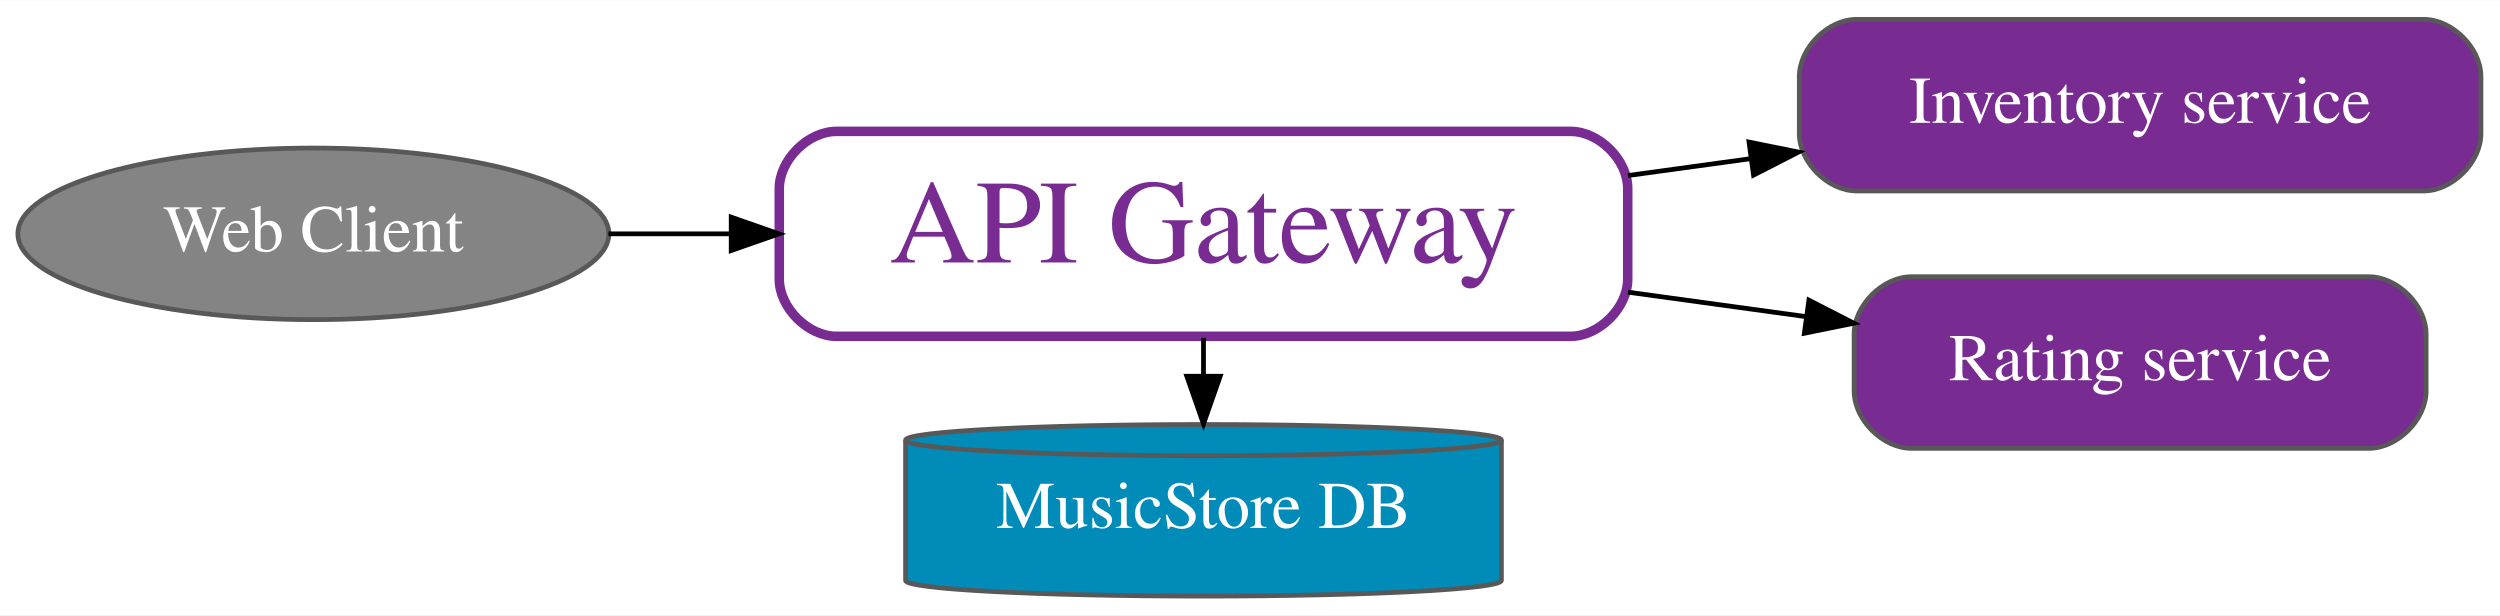
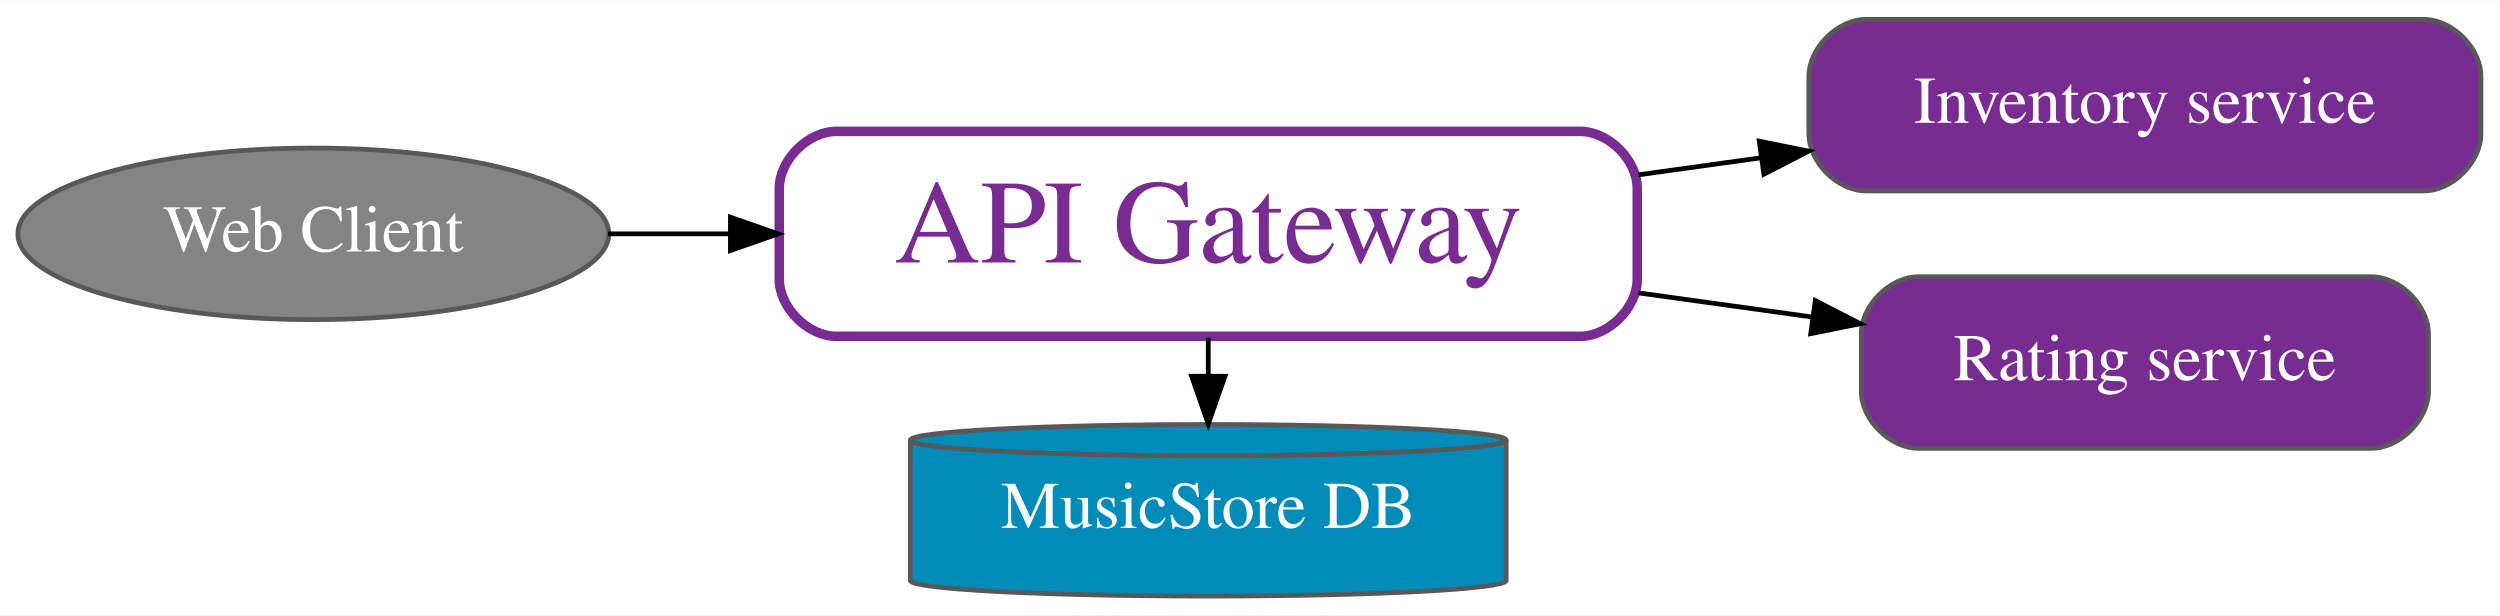
<svg xmlns="http://www.w3.org/2000/svg" width="524pt" height="129pt" viewBox="0.00 0.00 524.49 129.00">
  <g id="graph0" class="graph" transform="scale(1 1) rotate(0) translate(4 125)">
-     <polygon fill="#ffffff" stroke="transparent" points="-4,4 -4,-125 520.489,-125 520.489,4 -4,4" />
+     <polygon fill="white" stroke="transparent" points="-4,4 -4,-125 520.49,-125 520.49,4 -4,4" />
    <g id="node1" class="node">
-       <ellipse fill="#848484" stroke="#585858" cx="61.745" cy="-76" rx="61.99" ry="18" />
-       <text text-anchor="middle" x="61.745" y="-72.3" font-family="Times,serif" font-size="14.00" fill="#ffffff">Web Client</text>
+       <ellipse fill="#848484" stroke="#585858" cx="61.74" cy="-76" rx="61.99" ry="18" />
+       <text text-anchor="middle" x="61.74" y="-72.3" font-family="Times,serif" font-size="14.00" fill="white">Web Client</text>
    </g>
    <g id="node2" class="node">
-       <path fill="none" stroke="#782b90" stroke-width="2" d="M325.489,-97.5C325.489,-97.5 171.489,-97.5 171.489,-97.5 165.489,-97.5 159.489,-91.5 159.489,-85.5 159.489,-85.5 159.489,-66.5 159.489,-66.5 159.489,-60.5 165.489,-54.5 171.489,-54.5 171.489,-54.5 325.489,-54.5 325.489,-54.5 331.489,-54.5 337.489,-60.5 337.489,-66.5 337.489,-66.5 337.489,-85.5 337.489,-85.5 337.489,-91.5 331.489,-97.5 325.489,-97.5" />
-       <text text-anchor="middle" x="248.489" y="-70" font-family="Times,serif" font-size="25.00" fill="#782b90">API Gateway</text>
+       <path fill="none" stroke="#782b90" stroke-width="2" d="M327.49,-97.5C327.49,-97.5 171.49,-97.5 171.49,-97.5 165.49,-97.5 159.49,-91.5 159.49,-85.5 159.49,-85.5 159.49,-66.5 159.49,-66.5 159.49,-60.5 165.49,-54.5 171.49,-54.5 171.49,-54.5 327.49,-54.5 327.49,-54.5 333.49,-54.5 339.49,-60.5 339.49,-66.5 339.49,-66.5 339.49,-85.5 339.49,-85.5 339.49,-91.5 333.49,-97.5 327.49,-97.5" />
+       <text text-anchor="middle" x="249.49" y="-70" font-family="Times,serif" font-size="25.00" fill="#782b90">API Gateway</text>
    </g>
    <g id="edge1" class="edge">
-       <path fill="none" stroke="#000000" d="M123.668,-76C131.91,-76 140.522,-76 149.202,-76" />
-       <polygon fill="#000000" stroke="#000000" points="149.405,-79.5 159.405,-76 149.405,-72.5 149.405,-79.5" />
+       <path fill="none" stroke="black" d="M123.56,-76C131.78,-76 140.37,-76 149.04,-76" />
+       <polygon fill="black" stroke="black" points="149.24,-79.5 159.24,-76 149.24,-72.5 149.24,-79.5" />
    </g>
    <g id="node3" class="node">
-       <path fill="#782b90" stroke="#585858" d="M504.489,-121C504.489,-121 385.489,-121 385.489,-121 379.489,-121 373.489,-115 373.489,-109 373.489,-109 373.489,-97 373.489,-97 373.489,-91 379.489,-85 385.489,-85 385.489,-85 504.489,-85 504.489,-85 510.489,-85 516.489,-91 516.489,-97 516.489,-97 516.489,-109 516.489,-109 516.489,-115 510.489,-121 504.489,-121" />
-       <text text-anchor="middle" x="444.989" y="-99.3" font-family="Times,serif" font-size="14.00" fill="#ffffff">Inventory service</text>
+       <path fill="#782b90" stroke="#585858" d="M504.49,-121C504.49,-121 387.49,-121 387.49,-121 381.49,-121 375.49,-115 375.49,-109 375.49,-109 375.49,-97 375.49,-97 375.49,-91 381.49,-85 387.49,-85 387.49,-85 504.49,-85 504.49,-85 510.49,-85 516.49,-91 516.49,-97 516.49,-97 516.49,-109 516.49,-109 516.49,-115 510.49,-121 504.49,-121" />
+       <text text-anchor="middle" x="445.99" y="-99.3" font-family="Times,serif" font-size="14.00" fill="white">Inventory service</text>
    </g>
    <g id="edge4" class="edge">
-       <path fill="none" stroke="#000000" d="M337.54,-88.236C346.152,-89.419 354.86,-90.616 363.395,-91.789" />
-       <polygon fill="#000000" stroke="#000000" points="362.935,-95.258 373.318,-93.152 363.888,-88.323 362.935,-95.258" />
+       <path fill="none" stroke="black" d="M339.77,-88.39C348.29,-89.58 356.89,-90.77 365.31,-91.94" />
+       <polygon fill="black" stroke="black" points="365.09,-95.44 375.47,-93.35 366.05,-88.51 365.09,-95.44" />
    </g>
    <g id="node4" class="node">
-       <path fill="#782b90" stroke="#585858" d="M492.989,-67C492.989,-67 396.989,-67 396.989,-67 390.989,-67 384.989,-61 384.989,-55 384.989,-55 384.989,-43 384.989,-43 384.989,-37 390.989,-31 396.989,-31 396.989,-31 492.989,-31 492.989,-31 498.989,-31 504.989,-37 504.989,-43 504.989,-43 504.989,-55 504.989,-55 504.989,-61 498.989,-67 492.989,-67" />
-       <text text-anchor="middle" x="444.989" y="-45.3" font-family="Times,serif" font-size="14.00" fill="#ffffff">Rating service</text>
+       <path fill="#782b90" stroke="#585858" d="M493.49,-67C493.49,-67 398.49,-67 398.49,-67 392.49,-67 386.49,-61 386.49,-55 386.49,-55 386.49,-43 386.49,-43 386.49,-37 392.49,-31 398.49,-31 398.49,-31 493.49,-31 493.49,-31 499.49,-31 505.49,-37 505.49,-43 505.49,-43 505.49,-55 505.49,-55 505.49,-61 499.49,-67 493.49,-67" />
+       <text text-anchor="middle" x="445.99" y="-45.3" font-family="Times,serif" font-size="14.00" fill="white">Rating service</text>
    </g>
    <g id="edge3" class="edge">
-       <path fill="none" stroke="#000000" d="M337.54,-63.764C350.075,-62.042 362.811,-60.292 374.923,-58.627" />
-       <polygon fill="#000000" stroke="#000000" points="375.501,-62.081 384.931,-57.252 374.548,-55.146 375.501,-62.081" />
+       <path fill="none" stroke="black" d="M339.77,-63.61C351.97,-61.91 364.35,-60.19 376.11,-58.56" />
+       <polygon fill="black" stroke="black" points="376.85,-61.99 386.27,-57.15 375.89,-55.06 376.85,-61.99" />
    </g>
    <g id="node5" class="node">
-       <path fill="#008bb9" stroke="#585858" d="M310.989,-32.727C310.989,-34.533 282.976,-36 248.489,-36 214.002,-36 185.989,-34.533 185.989,-32.727 185.989,-32.727 185.989,-3.273 185.989,-3.273 185.989,-1.467 214.002,0 248.489,0 282.976,0 310.989,-1.467 310.989,-3.273 310.989,-3.273 310.989,-32.727 310.989,-32.727" />
-       <path fill="none" stroke="#585858" d="M310.989,-32.727C310.989,-30.921 282.976,-29.454 248.489,-29.454 214.002,-29.454 185.989,-30.921 185.989,-32.727" />
-       <text text-anchor="middle" x="248.489" y="-14.3" font-family="Times,serif" font-size="14.00" fill="#ffffff">MusicStore DB</text>
+       <path fill="#008bb9" stroke="#585858" d="M311.99,-32.73C311.99,-34.53 283.98,-36 249.49,-36 215,-36 186.99,-34.53 186.99,-32.73 186.99,-32.73 186.99,-3.27 186.99,-3.27 186.99,-1.47 215,0 249.49,0 283.98,0 311.99,-1.47 311.99,-3.27 311.99,-3.27 311.99,-32.73 311.99,-32.73" />
+       <path fill="none" stroke="#585858" d="M311.99,-32.73C311.99,-30.92 283.98,-29.45 249.49,-29.45 215,-29.45 186.99,-30.92 186.99,-32.73" />
+       <text text-anchor="middle" x="249.49" y="-14.3" font-family="Times,serif" font-size="14.00" fill="white">MusicStore DB</text>
    </g>
    <g id="edge2" class="edge">
-       <path fill="none" stroke="#000000" d="M248.489,-54.193C248.489,-51.558 248.489,-48.923 248.489,-46.288" />
-       <polygon fill="#000000" stroke="#000000" points="251.989,-46.125 248.489,-36.125 244.989,-46.125 251.989,-46.125" />
+       <path fill="none" stroke="black" d="M249.49,-54.19C249.49,-51.56 249.49,-48.92 249.49,-46.29" />
+       <polygon fill="black" stroke="black" points="252.99,-46.12 249.49,-36.12 245.99,-46.13 252.99,-46.12" />
    </g>
  </g>
</svg>
